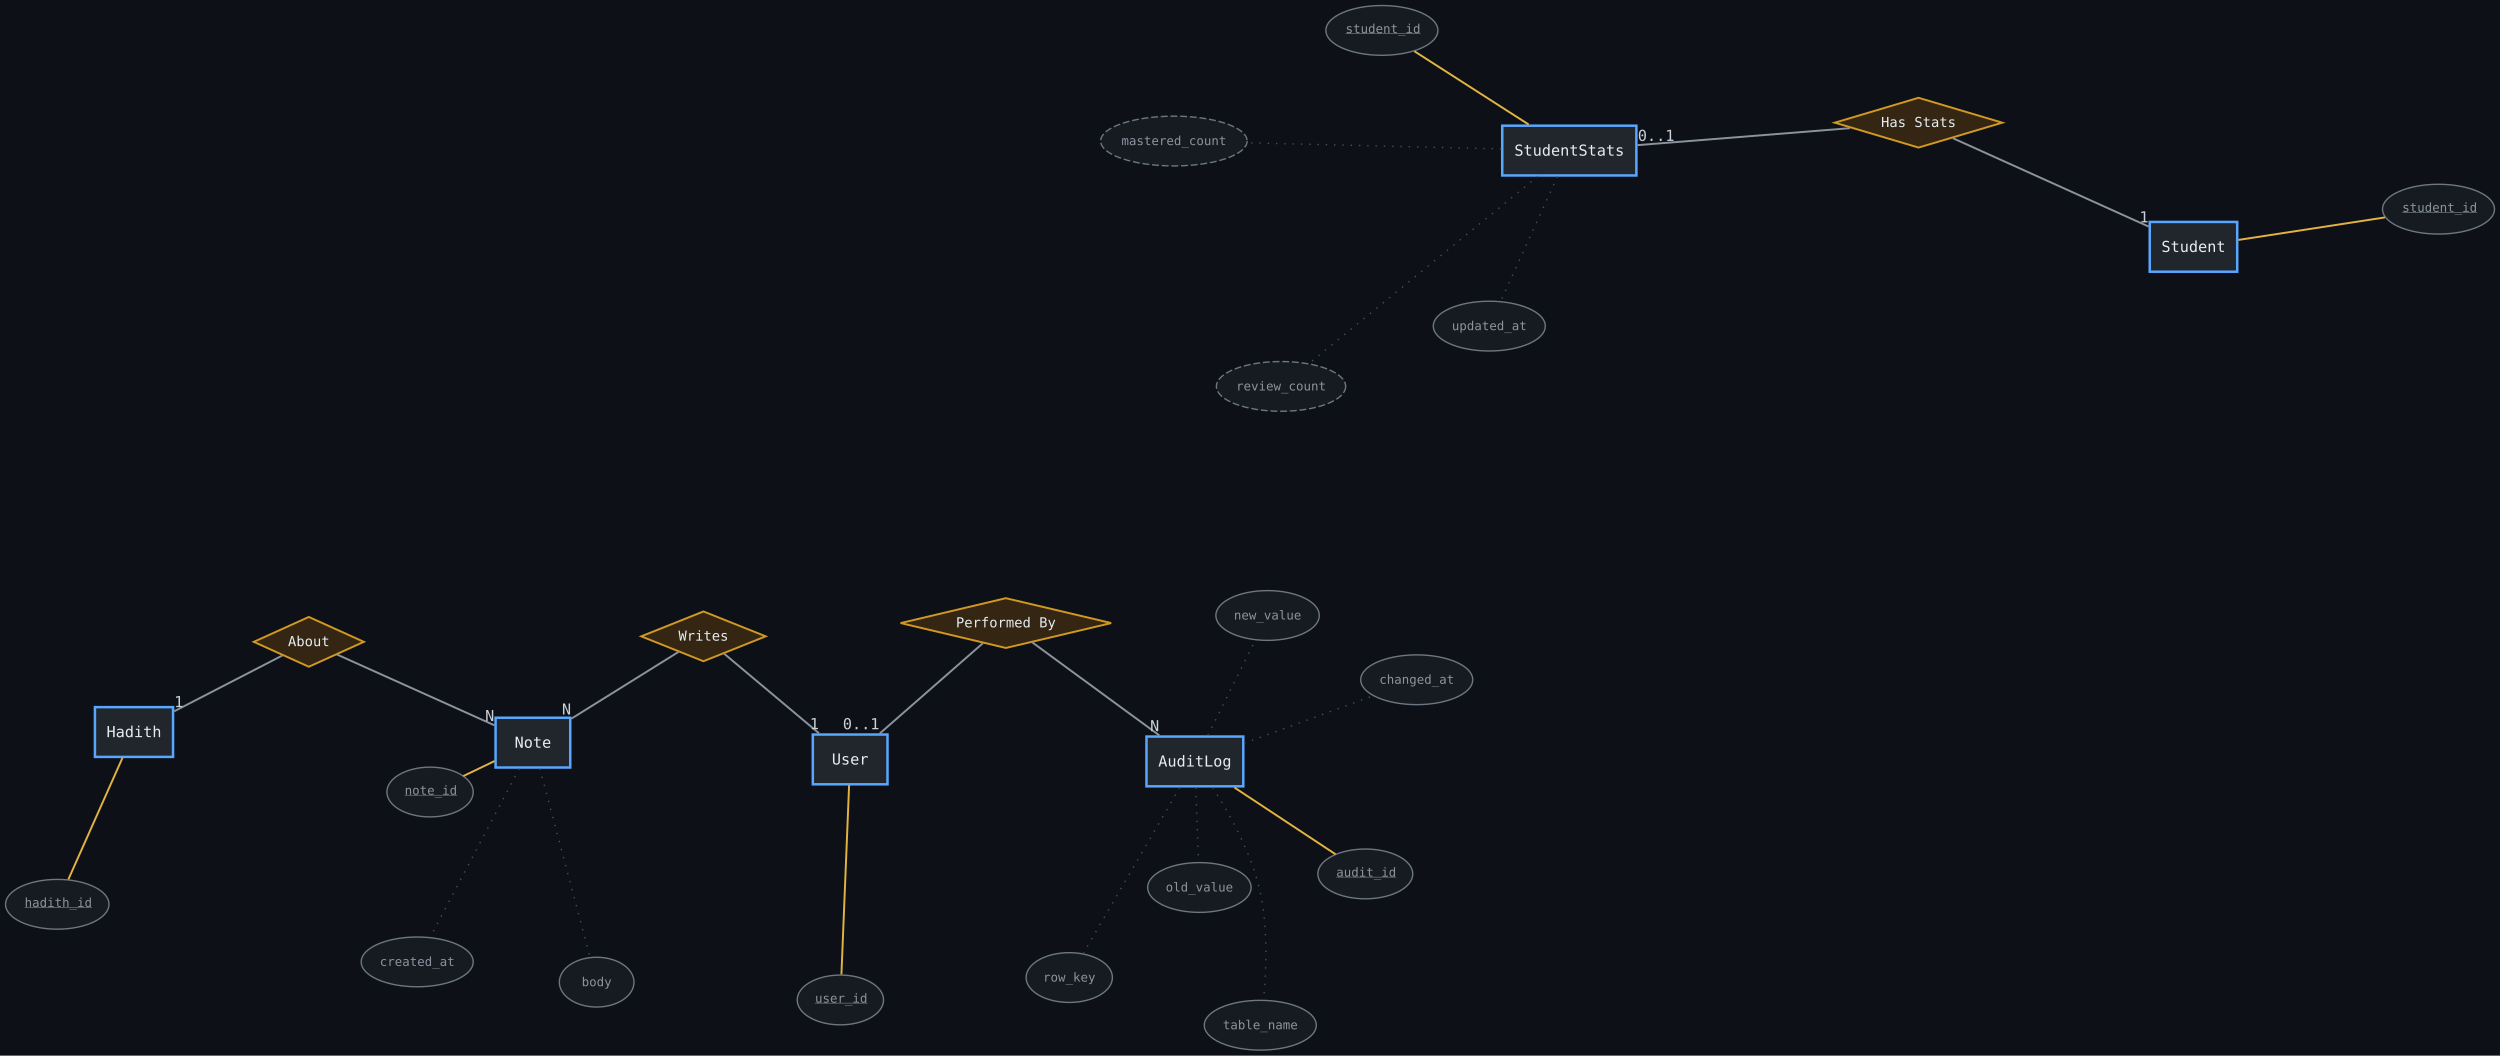
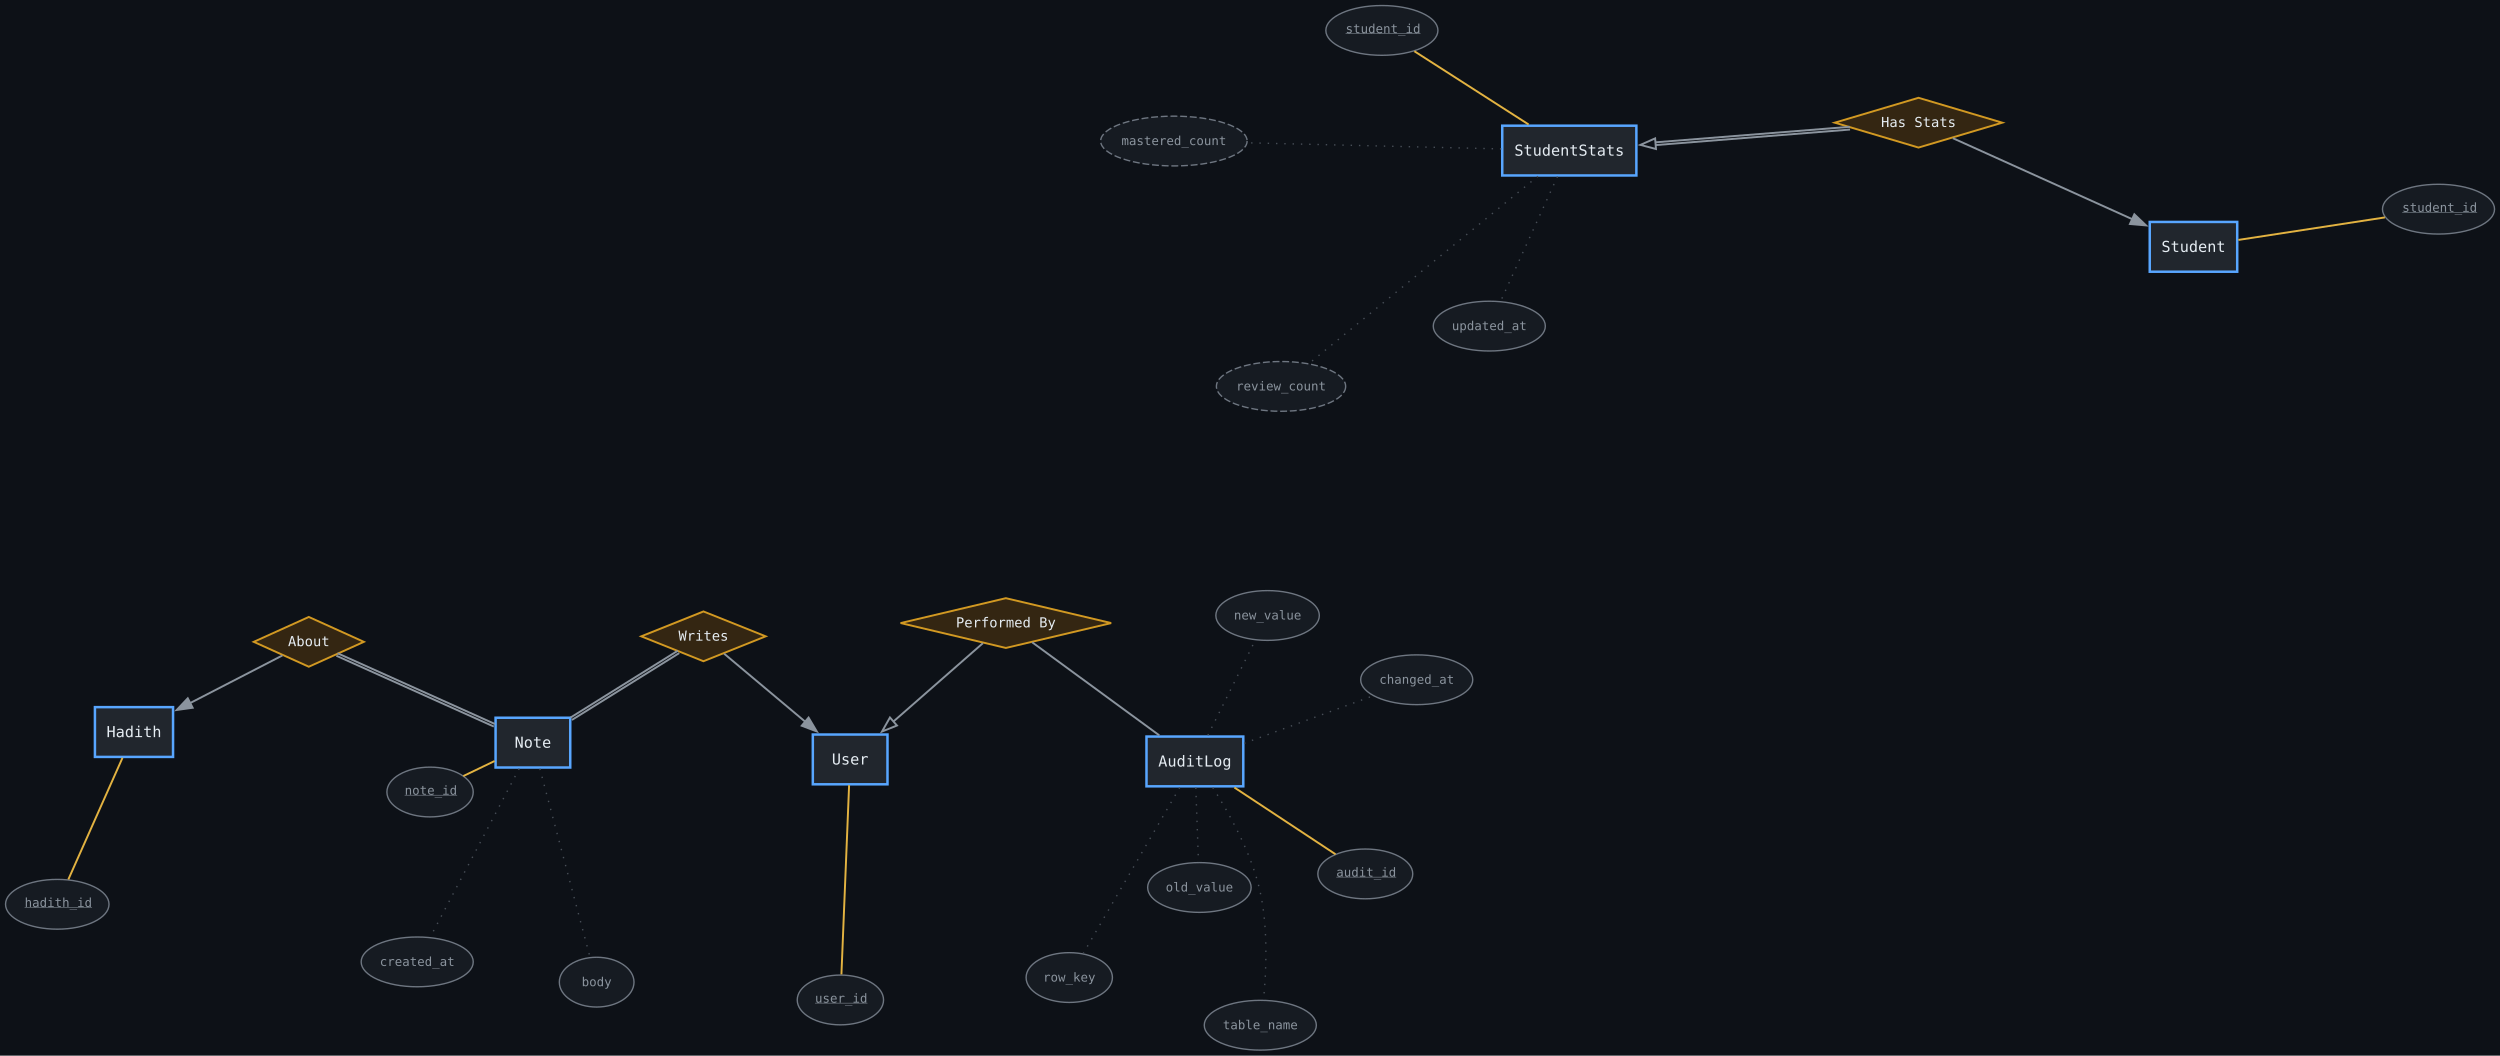
<svg xmlns="http://www.w3.org/2000/svg" width="1808pt" height="763pt" viewBox="0.00 0.00 1808.00 763.00">
  <g id="graph0" class="graph" transform="scale(1 1) rotate(0) translate(4 759.44)">
    <polygon fill="#0d1117" stroke="none" points="-4,4 -4,-759.44 1804.06,-759.44 1804.06,4 -4,4" />
    <g id="node1" class="node">
      <polygon fill="#21262d" stroke="#58a6ff" stroke-width="1.8" points="1613.95,-598.93 1550.7,-598.93 1550.7,-562.93 1613.95,-562.93 1613.95,-598.93" />
      <text xml:space="preserve" text-anchor="middle" x="1582.32" y="-577.23" font-family="DejaVu Sans Mono" font-size="11.00" fill="#e6edf3">Student</text>
    </g>
    <g id="node7" class="node">
      <polygon fill="#342612" stroke="#d29922" stroke-width="1.4" points="1383.46,-688.72 1322.89,-670.72 1383.46,-652.72 1444.03,-670.72 1383.46,-688.72" />
      <text xml:space="preserve" text-anchor="middle" x="1383.46" y="-667.59" font-family="DejaVu Sans Mono" font-size="10.00" fill="#e6edf3">Has Stats</text>
    </g>
    <g id="edge17" class="edge">
-       <path fill="none" stroke="#8b949e" stroke-width="1.4" d="M1549.93,-595.56C1510.31,-613.44 1444.1,-643.34 1408.28,-659.51" />
-       <text xml:space="preserve" text-anchor="middle" x="1546.55" y="-598.61" font-family="DejaVu Sans Mono" font-size="11.00" fill="#c9d1d9">1</text>
+       <path fill="none" stroke="#8b949e" stroke-width="1.4" d="M1538.13,-600.88C1498.16,-618.93 1440.74,-644.85 1408.28,-659.51" />
+       <polygon fill="#8b949e" stroke="#8b949e" stroke-width="1.4" points="1539.56,-604.46 1548,-596.43 1536.39,-597.45 1539.56,-604.46" />
    </g>
    <g id="node11" class="node">
      <ellipse fill="#161b22" stroke="#6e7681" cx="1759.53" cy="-608.17" rx="40.53" ry="18" />
      <text xml:space="preserve" text-anchor="start" x="1733.28" y="-606.25" font-family="DejaVu Sans Mono" text-decoration="underline" font-size="9.00" fill="#8b949e">student_id</text>
    </g>
    <g id="edge1" class="edge">
      <path fill="none" stroke="#e3b341" stroke-width="1.4" d="M1614.82,-585.93C1644.7,-590.52 1689.03,-597.34 1720.75,-602.21" />
    </g>
    <g id="node2" class="node">
      <polygon fill="#21262d" stroke="#58a6ff" stroke-width="1.8" points="121.15,-248.04 64.65,-248.04 64.65,-212.04 121.15,-212.04 121.15,-248.04" />
      <text xml:space="preserve" text-anchor="middle" x="92.9" y="-226.34" font-family="DejaVu Sans Mono" font-size="11.00" fill="#e6edf3">Hadith</text>
    </g>
    <g id="node9" class="node">
      <polygon fill="#342612" stroke="#d29922" stroke-width="1.4" points="219.32,-313.26 179.51,-295.26 219.32,-277.26 259.12,-295.26 219.32,-313.26" />
      <text xml:space="preserve" text-anchor="middle" x="219.32" y="-292.13" font-family="DejaVu Sans Mono" font-size="10.00" fill="#e6edf3">About</text>
    </g>
    <g id="edge22" class="edge">
-       <path fill="none" stroke="#8b949e" stroke-width="1.4" d="M121.9,-245C145.96,-257.41 179.47,-274.7 200.26,-285.43" />
-       <text xml:space="preserve" text-anchor="middle" x="125.28" y="-248.05" font-family="DejaVu Sans Mono" font-size="11.00" fill="#c9d1d9">1</text>
+       <path fill="none" stroke="#8b949e" stroke-width="1.4" d="M133.47,-250.97C155.87,-262.53 182.64,-276.34 200.26,-285.43" />
+       <polygon fill="#8b949e" stroke="#8b949e" stroke-width="1.4" points="135.32,-247.59 123.78,-245.97 131.79,-254.44 135.32,-247.59" />
    </g>
    <g id="node12" class="node">
      <ellipse fill="#161b22" stroke="#6e7681" cx="37.42" cy="-105.46" rx="37.42" ry="18" />
      <text xml:space="preserve" text-anchor="start" x="13.8" y="-103.53" font-family="DejaVu Sans Mono" text-decoration="underline" font-size="9.00" fill="#8b949e">hadith_id</text>
    </g>
    <g id="edge2" class="edge">
      <path fill="none" stroke="#e3b341" stroke-width="1.4" d="M84.59,-211.39C74.01,-187.63 55.86,-146.85 45.43,-123.43" />
    </g>
    <g id="node3" class="node">
      <polygon fill="#21262d" stroke="#58a6ff" stroke-width="1.8" points="408.4,-240.37 354.4,-240.37 354.4,-204.37 408.4,-204.37 408.4,-240.37" />
      <text xml:space="preserve" text-anchor="middle" x="381.4" y="-218.67" font-family="DejaVu Sans Mono" font-size="11.00" fill="#e6edf3">Note</text>
    </g>
    <g id="node8" class="node">
      <polygon fill="#342612" stroke="#d29922" stroke-width="1.4" points="504.73,-317.24 459.73,-299.24 504.73,-281.24 549.73,-299.24 504.73,-317.24" />
      <text xml:space="preserve" text-anchor="middle" x="504.73" y="-296.11" font-family="DejaVu Sans Mono" font-size="10.00" fill="#e6edf3">Writes</text>
    </g>
    <g id="edge20" class="edge">
-       <path fill="none" stroke="#8b949e" stroke-width="1.4" d="M409.08,-239.62C432.8,-254.41 466.28,-275.27 486.69,-287.99" />
-       <text xml:space="preserve" text-anchor="middle" x="405.7" y="-242.67" font-family="DejaVu Sans Mono" font-size="11.00" fill="#c9d1d9">N</text>
+       <path fill="none" stroke="#8b949e" stroke-width="1.4" d="M409.6,-238.78C433.33,-253.56 466.8,-274.42 487.22,-287.14" />
+       <path fill="none" stroke="#8b949e" stroke-width="1.4" d="M408.55,-240.47C432.27,-255.26 465.75,-276.12 486.16,-288.84" />
    </g>
    <g id="edge21" class="edge">
-       <path fill="none" stroke="#8b949e" stroke-width="1.4" d="M353.54,-234.9C321.13,-249.48 268.42,-273.18 239.65,-286.12" />
-       <text xml:space="preserve" text-anchor="middle" x="350.16" y="-237.95" font-family="DejaVu Sans Mono" font-size="11.00" fill="#c9d1d9">N</text>
+       <path fill="none" stroke="#8b949e" stroke-width="1.4" d="M353.95,-235.82C321.54,-250.39 268.83,-274.09 240.06,-287.03" />
+       <path fill="none" stroke="#8b949e" stroke-width="1.4" d="M353.13,-233.99C320.72,-248.56 268.01,-272.27 239.24,-285.21" />
    </g>
    <g id="node17" class="node">
      <ellipse fill="#161b22" stroke="#6e7681" cx="307.02" cy="-186.65" rx="31.21" ry="18" />
      <text xml:space="preserve" text-anchor="start" x="288.65" y="-184.72" font-family="DejaVu Sans Mono" text-decoration="underline" font-size="9.00" fill="#8b949e">note_id</text>
    </g>
    <g id="edge7" class="edge">
      <path fill="none" stroke="#e3b341" stroke-width="1.4" d="M353.7,-209.07C346.27,-205.5 338.29,-201.67 331.07,-198.2" />
    </g>
    <g id="node18" class="node">
      <ellipse fill="#161b22" stroke="#6e7681" cx="427.51" cy="-49.15" rx="27" ry="18" />
      <text xml:space="preserve" text-anchor="middle" x="427.51" y="-46.22" font-family="DejaVu Sans Mono" font-size="9.00" fill="#8b949e">body</text>
    </g>
    <g id="edge8" class="edge">
      <path fill="none" stroke="#484f58" stroke-dasharray="1,5" d="M386.42,-203.51C395.36,-169.92 413.92,-100.21 422.7,-67.21" />
    </g>
    <g id="node19" class="node">
      <ellipse fill="#161b22" stroke="#6e7681" cx="297.72" cy="-63.8" rx="40.53" ry="18" />
      <text xml:space="preserve" text-anchor="middle" x="297.72" y="-60.87" font-family="DejaVu Sans Mono" font-size="9.00" fill="#8b949e">created_at</text>
    </g>
    <g id="edge9" class="edge">
      <path fill="none" stroke="#484f58" stroke-dasharray="1,5" d="M371.47,-203.56C355.19,-172.71 323.05,-111.8 307.12,-81.61" />
    </g>
    <g id="node4" class="node">
      <polygon fill="#21262d" stroke="#58a6ff" stroke-width="1.8" points="895.14,-226.77 825.14,-226.77 825.14,-190.77 895.14,-190.77 895.14,-226.77" />
      <text xml:space="preserve" text-anchor="middle" x="860.14" y="-205.07" font-family="DejaVu Sans Mono" font-size="11.00" fill="#e6edf3">AuditLog</text>
    </g>
    <g id="node10" class="node">
      <polygon fill="#342612" stroke="#d29922" stroke-width="1.4" points="723.45,-326.84 647.3,-308.84 723.45,-290.84 799.6,-308.84 723.45,-326.84" />
      <text xml:space="preserve" text-anchor="middle" x="723.45" y="-305.72" font-family="DejaVu Sans Mono" font-size="10.00" fill="#e6edf3">Performed By</text>
    </g>
    <g id="edge23" class="edge">
      <path fill="none" stroke="#8b949e" stroke-width="1.4" d="M834.43,-227.59C807.67,-247.18 766.39,-277.4 742.44,-294.93" />
-       <text xml:space="preserve" text-anchor="middle" x="831.05" y="-230.64" font-family="DejaVu Sans Mono" font-size="11.00" fill="#c9d1d9">N</text>
    </g>
    <g id="node20" class="node">
      <ellipse fill="#161b22" stroke="#6e7681" cx="983.38" cy="-127.42" rx="34.32" ry="18" />
      <text xml:space="preserve" text-anchor="start" x="962.38" y="-125.49" font-family="DejaVu Sans Mono" text-decoration="underline" font-size="9.00" fill="#8b949e">audit_id</text>
    </g>
    <g id="edge10" class="edge">
      <path fill="none" stroke="#e3b341" stroke-width="1.4" d="M888.72,-189.9C911.05,-175.16 941.6,-155 961.88,-141.61" />
    </g>
    <g id="node21" class="node">
      <ellipse fill="#161b22" stroke="#6e7681" cx="907.45" cy="-18" rx="40.53" ry="18" />
      <text xml:space="preserve" text-anchor="middle" x="907.45" y="-15.07" font-family="DejaVu Sans Mono" font-size="9.00" fill="#8b949e">table_name</text>
    </g>
    <g id="edge11" class="edge">
      <path fill="none" stroke="#484f58" stroke-dasharray="1,5" d="M873.08,-189.89C884.41,-172.13 900.07,-144.36 906.62,-117.61 913.4,-89.89 911.78,-56.53 909.78,-36.3" />
    </g>
    <g id="node22" class="node">
      <ellipse fill="#161b22" stroke="#6e7681" cx="769.29" cy="-52.48" rx="31.21" ry="18" />
      <text xml:space="preserve" text-anchor="middle" x="769.29" y="-49.55" font-family="DejaVu Sans Mono" font-size="9.00" fill="#8b949e">row_key</text>
    </g>
    <g id="edge12" class="edge">
      <path fill="none" stroke="#484f58" stroke-dasharray="1,5" d="M849.18,-189.91C831.43,-159.39 796.67,-99.58 779.45,-69.96" />
    </g>
    <g id="node23" class="node">
      <ellipse fill="#161b22" stroke="#6e7681" cx="863.4" cy="-117.61" rx="37.42" ry="18" />
      <text xml:space="preserve" text-anchor="middle" x="863.4" y="-114.69" font-family="DejaVu Sans Mono" font-size="9.00" fill="#8b949e">old_value</text>
    </g>
    <g id="edge13" class="edge">
      <path fill="none" stroke="#484f58" stroke-dasharray="1,5" d="M860.81,-189.88C861.38,-174.03 862.19,-151.52 862.75,-135.85" />
    </g>
    <g id="node24" class="node">
      <ellipse fill="#161b22" stroke="#6e7681" cx="912.72" cy="-314.32" rx="37.42" ry="18" />
      <text xml:space="preserve" text-anchor="middle" x="912.72" y="-311.39" font-family="DejaVu Sans Mono" font-size="9.00" fill="#8b949e">new_value</text>
    </g>
    <g id="edge14" class="edge">
      <path fill="none" stroke="#484f58" stroke-dasharray="1,5" d="M869.54,-227.64C879.29,-247.2 894.41,-277.56 903.93,-296.66" />
    </g>
    <g id="node25" class="node">
      <ellipse fill="#161b22" stroke="#6e7681" cx="1020.57" cy="-267.84" rx="40.53" ry="18" />
      <text xml:space="preserve" text-anchor="middle" x="1020.57" y="-264.91" font-family="DejaVu Sans Mono" font-size="9.00" fill="#8b949e">changed_at</text>
    </g>
    <g id="edge15" class="edge">
      <path fill="none" stroke="#484f58" stroke-dasharray="1,5" d="M895.74,-221.88C923.62,-232.14 962.04,-246.29 988.87,-256.17" />
    </g>
    <g id="node5" class="node">
      <polygon fill="#21262d" stroke="#58a6ff" stroke-width="1.8" points="637.83,-228.23 583.83,-228.23 583.83,-192.23 637.83,-192.23 637.83,-228.23" />
      <text xml:space="preserve" text-anchor="middle" x="610.83" y="-206.53" font-family="DejaVu Sans Mono" font-size="11.00" fill="#e6edf3">User</text>
    </g>
    <g id="edge19" class="edge">
-       <path fill="none" stroke="#8b949e" stroke-width="1.4" d="M588.33,-229.1C567.64,-246.46 537.57,-271.69 519.69,-286.69" />
-       <text xml:space="preserve" text-anchor="middle" x="584.95" y="-232.15" font-family="DejaVu Sans Mono" font-size="11.00" fill="#c9d1d9">1</text>
+       <path fill="none" stroke="#8b949e" stroke-width="1.4" d="M578.3,-237.52C558.76,-253.91 534.84,-273.97 519.69,-286.69" />
+       <polygon fill="#8b949e" stroke="#8b949e" stroke-width="1.4" points="580.75,-240.49 586.7,-230.47 575.8,-234.59 580.75,-240.49" />
    </g>
    <g id="edge24" class="edge">
-       <path fill="none" stroke="#8b949e" stroke-width="1.4" d="M632.27,-229.01C653.97,-248.01 687.06,-276.98 706.84,-294.3" />
-       <text xml:space="preserve" text-anchor="middle" x="618.77" y="-232.06" font-family="DejaVu Sans Mono" font-size="11.00" fill="#c9d1d9">0..1</text>
+       <path fill="none" stroke="#8b949e" stroke-width="1.4" d="M642.04,-237.56C663.02,-255.93 689.84,-279.41 706.84,-294.3" />
+       <polygon fill="none" stroke="#8b949e" stroke-width="1.4" points="644.68,-234.75 633.87,-230.4 639.61,-240.55 644.68,-234.75" />
    </g>
    <g id="node26" class="node">
      <ellipse fill="#161b22" stroke="#6e7681" cx="603.77" cy="-36.27" rx="31.21" ry="18" />
      <text xml:space="preserve" text-anchor="start" x="585.4" y="-34.35" font-family="DejaVu Sans Mono" text-decoration="underline" font-size="9.00" fill="#8b949e">user_id</text>
    </g>
    <g id="edge16" class="edge">
      <path fill="none" stroke="#e3b341" stroke-width="1.4" d="M610.07,-191.61C608.71,-158.13 605.87,-88.14 604.52,-54.75" />
    </g>
    <g id="node6" class="node">
      <polygon fill="#21262d" stroke="#58a6ff" stroke-width="1.8" points="1179.42,-668.54 1082.42,-668.54 1082.42,-632.54 1179.42,-632.54 1179.42,-668.54" />
      <text xml:space="preserve" text-anchor="middle" x="1130.92" y="-646.84" font-family="DejaVu Sans Mono" font-size="11.00" fill="#e6edf3">StudentStats</text>
    </g>
    <g id="edge18" class="edge">
-       <path fill="none" stroke="#8b949e" stroke-width="1.4" d="M1180.21,-654.48C1224.56,-658.02 1289.41,-663.2 1333.86,-666.75" />
-       <text xml:space="preserve" text-anchor="middle" x="1193.71" y="-657.53" font-family="DejaVu Sans Mono" font-size="11.00" fill="#c9d1d9">0..1</text>
+       <path fill="none" stroke="#8b949e" stroke-width="1.4" d="M1193.27,-654.52C1236.62,-657.98 1293.66,-662.54 1333.94,-665.76" />
+       <path fill="none" stroke="#8b949e" stroke-width="1.4" d="M1193.11,-656.51C1236.46,-659.98 1293.5,-664.53 1333.78,-667.75" />
+       <polygon fill="none" stroke="#8b949e" stroke-width="1.4" points="1193.59,-651.69 1182.32,-654.65 1192.98,-659.36 1193.59,-651.69" />
    </g>
    <g id="node13" class="node">
      <ellipse fill="#161b22" stroke="#6e7681" cx="995.38" cy="-737.44" rx="40.53" ry="18" />
      <text xml:space="preserve" text-anchor="start" x="969.13" y="-735.52" font-family="DejaVu Sans Mono" text-decoration="underline" font-size="9.00" fill="#8b949e">student_id</text>
    </g>
    <g id="edge3" class="edge">
      <path fill="none" stroke="#e3b341" stroke-width="1.4" d="M1101.51,-669.4C1076.75,-685.27 1041.8,-707.68 1018.88,-722.38" />
    </g>
    <g id="node14" class="node">
      <ellipse fill="#161b22" stroke="#6e7681" stroke-dasharray="5,2" cx="844.96" cy="-657.44" rx="52.96" ry="18" />
      <text xml:space="preserve" text-anchor="middle" x="844.96" y="-654.51" font-family="DejaVu Sans Mono" font-size="9.00" fill="#8b949e">mastered_count</text>
    </g>
    <g id="edge4" class="edge">
      <path fill="none" stroke="#484f58" stroke-dasharray="1,5" d="M1081.76,-651.73C1030.5,-652.96 950.43,-654.89 897.83,-656.16" />
    </g>
    <g id="node15" class="node">
      <ellipse fill="#161b22" stroke="#6e7681" stroke-dasharray="5,2" cx="922.44" cy="-480" rx="46.74" ry="18" />
      <text xml:space="preserve" text-anchor="middle" x="922.44" y="-477.07" font-family="DejaVu Sans Mono" font-size="9.00" fill="#8b949e">review_count</text>
    </g>
    <g id="edge5" class="edge">
      <path fill="none" stroke="#484f58" stroke-dasharray="1,5" d="M1108.21,-631.97C1067.26,-598.47 981.7,-528.47 942.65,-496.53" />
    </g>
    <g id="node16" class="node">
      <ellipse fill="#161b22" stroke="#6e7681" cx="1073.06" cy="-523.6" rx="40.53" ry="18" />
      <text xml:space="preserve" text-anchor="middle" x="1073.06" y="-520.67" font-family="DejaVu Sans Mono" font-size="9.00" fill="#8b949e">updated_at</text>
    </g>
    <g id="edge6" class="edge">
      <path fill="none" stroke="#484f58" stroke-dasharray="1,5" d="M1122.38,-631.81C1111.32,-607.54 1092.15,-565.49 1081.26,-541.58" />
    </g>
  </g>
</svg>
